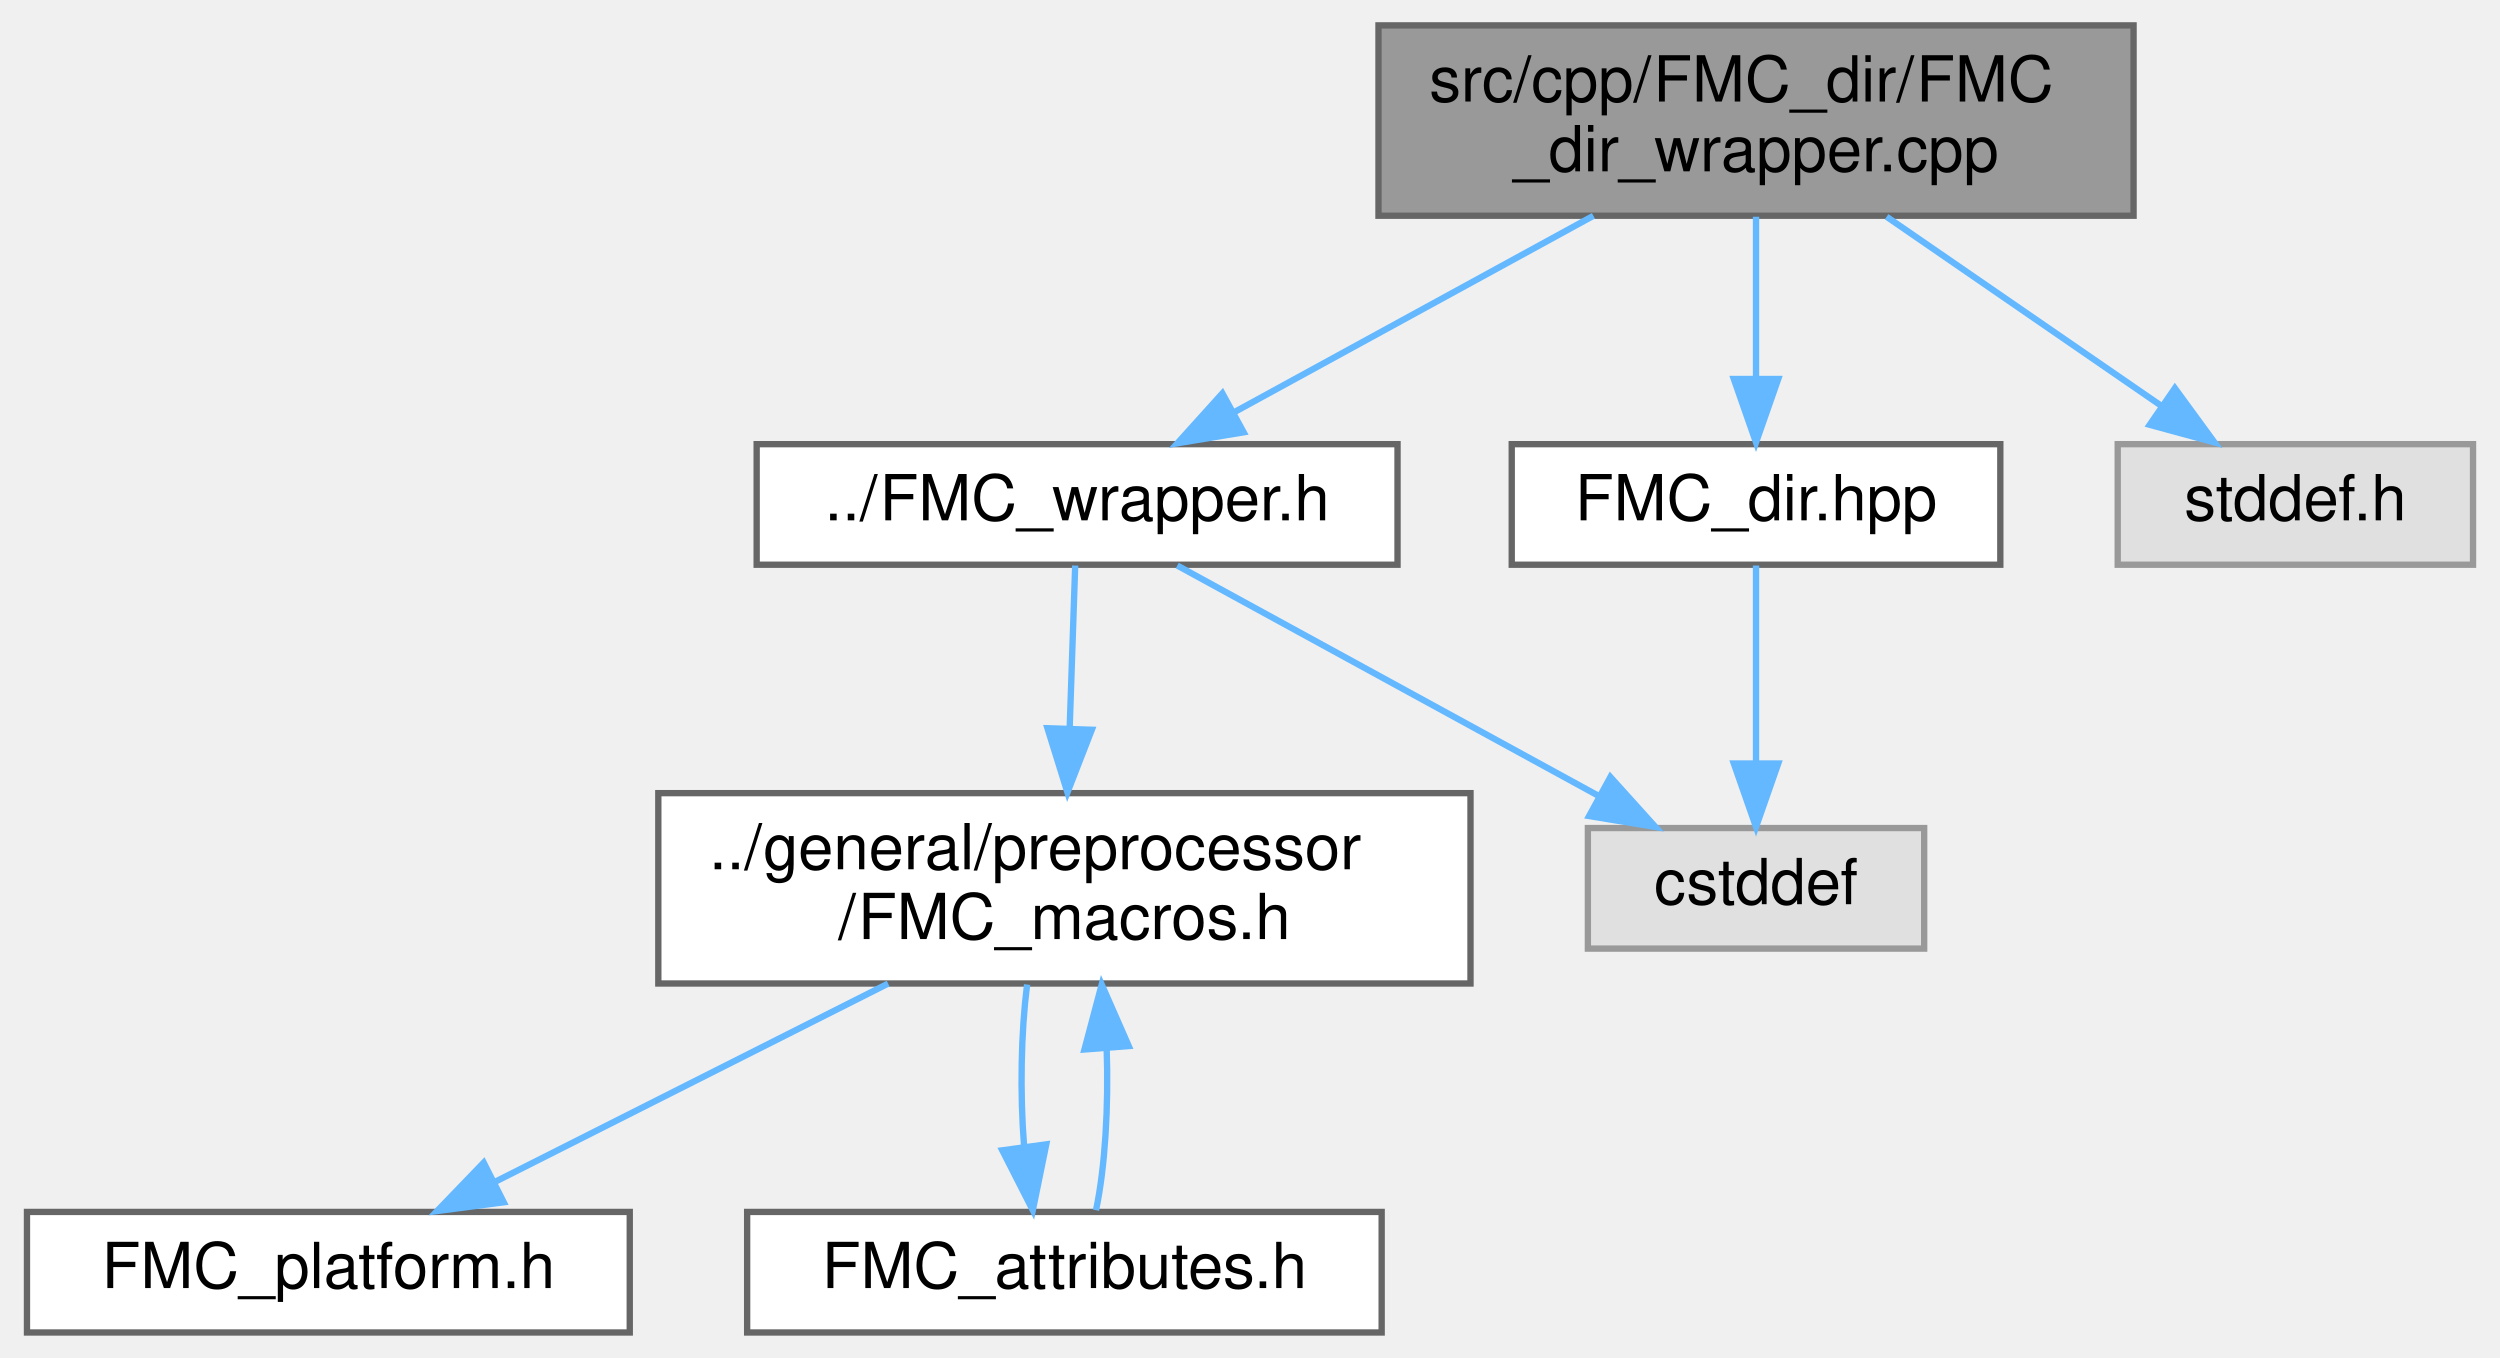
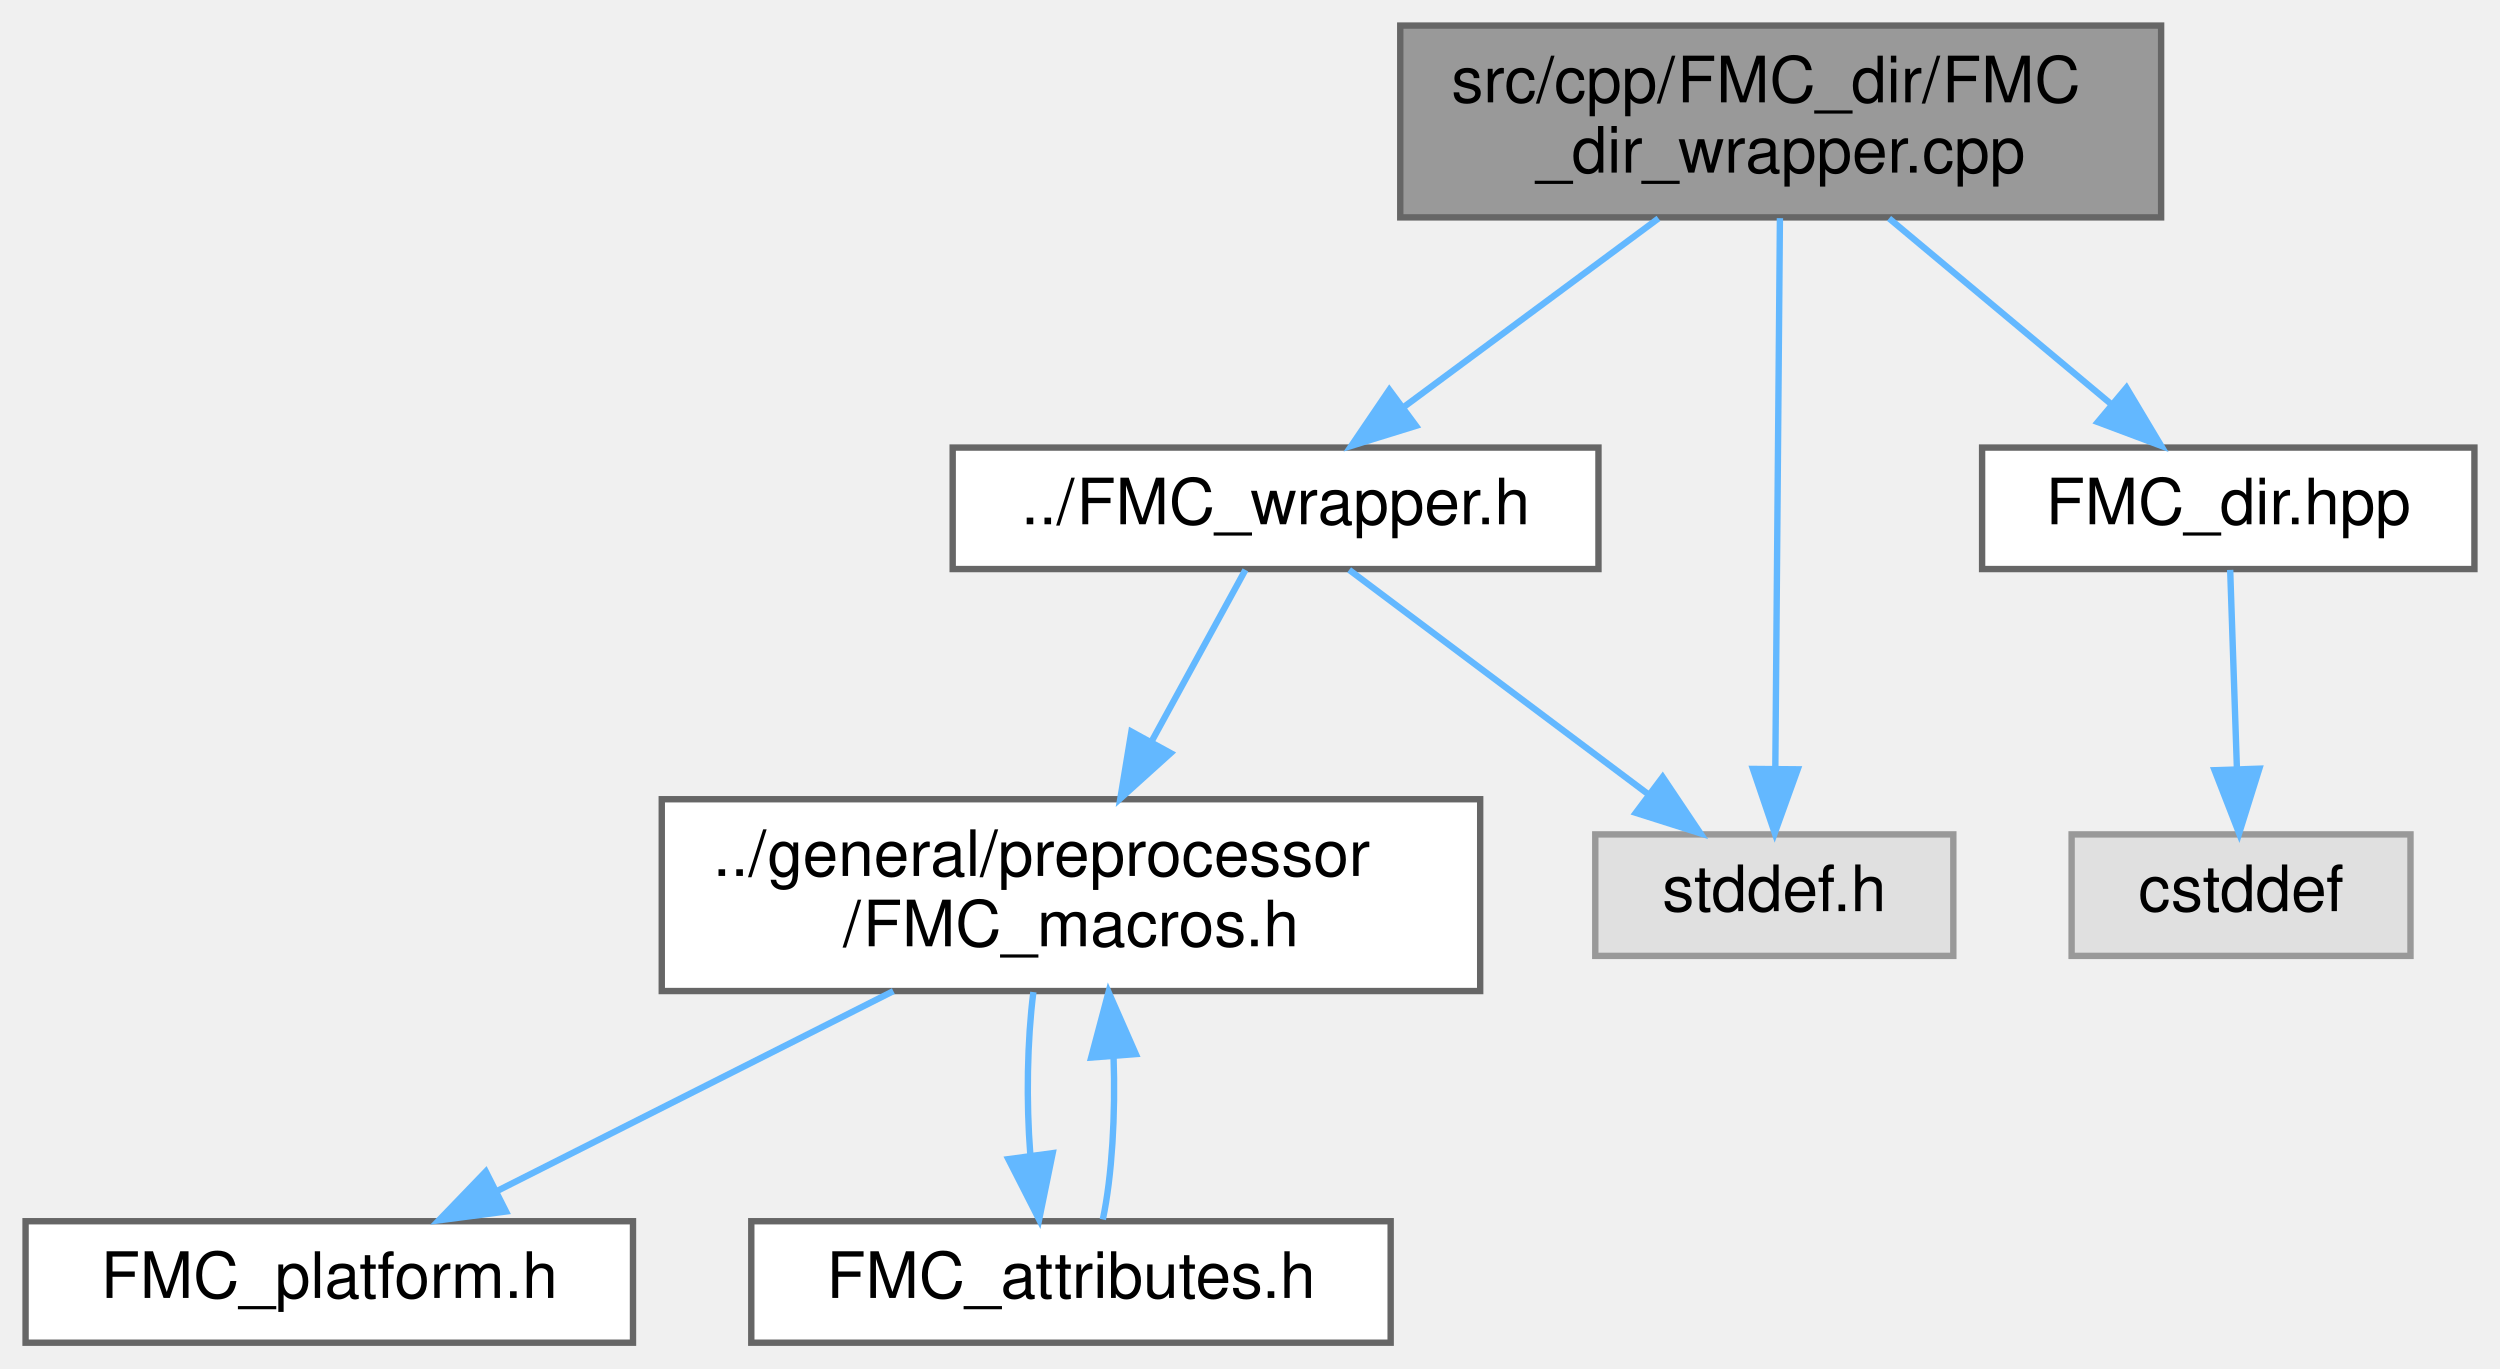
- <svg xmlns="http://www.w3.org/2000/svg" xmlns:xlink="http://www.w3.org/1999/xlink" width="394pt" height="214pt" viewBox="0.00 0.00 393.50 214.00">
+ <svg xmlns="http://www.w3.org/2000/svg" xmlns:xlink="http://www.w3.org/1999/xlink" width="391pt" height="214pt" viewBox="0.00 0.00 391.00 214.00">
  <g id="graph0" class="graph" transform="scale(1 1) rotate(0) translate(4 210)">
    <g id="node1" class="node">
      <g id="a_node1">
        <a xlink:title=" ">
-           <polygon fill="#999999" stroke="#666666" points="332,-206 213,-206 213,-176 332,-176 332,-206" />
-           <text text-anchor="start" x="221" y="-194" font-family="Helvetica,sans-Serif" font-size="10.00">src/cpp/FMC_dir/FMC</text>
-           <text text-anchor="middle" x="272.5" y="-183" font-family="Helvetica,sans-Serif" font-size="10.00">_dir_wrapper.cpp</text>
+           <polygon fill="#999999" stroke="#666666" points="334,-206 215,-206 215,-176 334,-176 334,-206" />
+           <text text-anchor="start" x="223" y="-194" font-family="Helvetica,sans-Serif" font-size="10.00">src/cpp/FMC_dir/FMC</text>
+           <text text-anchor="middle" x="274.5" y="-183" font-family="Helvetica,sans-Serif" font-size="10.00">_dir_wrapper.cpp</text>
        </a>
      </g>
    </g>
    <g id="node2" class="node">
      <g id="a_node2">
        <a xlink:href="../../d4/db9/FMC__wrapper_8h.html" target="_top" xlink:title=" ">
-           <polygon fill="white" stroke="#666666" points="216,-140 115,-140 115,-121 216,-121 216,-140" />
-           <text text-anchor="middle" x="165.5" y="-128" font-family="Helvetica,sans-Serif" font-size="10.00">../FMC_wrapper.h</text>
+           <polygon fill="white" stroke="#666666" points="246,-140 145,-140 145,-121 246,-121 246,-140" />
+           <text text-anchor="middle" x="195.5" y="-128" font-family="Helvetica,sans-Serif" font-size="10.00">../FMC_wrapper.h</text>
        </a>
      </g>
    </g>
    <g id="edge1" class="edge">
-       <path fill="none" stroke="#63b8ff" d="M246.87,-175.99C229.66,-166.58 207.1,-154.24 190.1,-144.95" />
-       <polygon fill="#63b8ff" stroke="#63b8ff" points="191.75,-141.87 181.3,-140.14 188.4,-148.01 191.75,-141.87" />
+       <path fill="none" stroke="#63b8ff" d="M255.38,-175.84C243.32,-166.91 227.79,-155.41 215.56,-146.35" />
+       <polygon fill="#63b8ff" stroke="#63b8ff" points="217.46,-143.4 207.34,-140.27 213.29,-149.03 217.46,-143.4" />
+     </g>
+     <g id="node6" class="node">
+       <g id="a_node6">
+         <a xlink:title=" ">
+           <polygon fill="#e0e0e0" stroke="#999999" points="301.5,-79.5 245.5,-79.5 245.5,-60.5 301.5,-60.5 301.5,-79.5" />
+           <text text-anchor="middle" x="273.5" y="-67.5" font-family="Helvetica,sans-Serif" font-size="10.00">stddef.h</text>
+         </a>
+       </g>
+     </g>
+     <g id="edge9" class="edge">
+       <path fill="none" stroke="#63b8ff" d="M274.38,-175.88C274.2,-154.51 273.86,-113.89 273.66,-89.96" />
+       <polygon fill="#63b8ff" stroke="#63b8ff" points="277.16,-89.68 273.57,-79.71 270.16,-89.74 277.16,-89.68" />
    </g>
    <g id="node7" class="node">
      <g id="a_node7">
        <a xlink:href="../../d8/d5e/FMC__dir_8hpp.html" target="_top" xlink:title=" ">
-           <polygon fill="white" stroke="#666666" points="311,-140 234,-140 234,-121 311,-121 311,-140" />
-           <text text-anchor="middle" x="272.5" y="-128" font-family="Helvetica,sans-Serif" font-size="10.00">FMC_dir.hpp</text>
+           <polygon fill="white" stroke="#666666" points="383,-140 306,-140 306,-121 383,-121 383,-140" />
+           <text text-anchor="middle" x="344.5" y="-128" font-family="Helvetica,sans-Serif" font-size="10.00">FMC_dir.hpp</text>
        </a>
      </g>
    </g>
    <g id="edge7" class="edge">
-       <path fill="none" stroke="#63b8ff" d="M272.5,-175.84C272.5,-168.21 272.5,-158.7 272.5,-150.45" />
-       <polygon fill="#63b8ff" stroke="#63b8ff" points="276,-150.27 272.5,-140.27 269,-150.27 276,-150.27" />
-     </g>
-     <g id="node8" class="node">
-       <g id="a_node8">
-         <a xlink:title=" ">
-           <polygon fill="#e0e0e0" stroke="#999999" points="385.5,-140 329.5,-140 329.5,-121 385.5,-121 385.5,-140" />
-           <text text-anchor="middle" x="357.5" y="-128" font-family="Helvetica,sans-Serif" font-size="10.00">stddef.h</text>
-         </a>
-       </g>
-     </g>
-     <g id="edge9" class="edge">
-       <path fill="none" stroke="#63b8ff" d="M293.08,-175.84C306.17,-166.83 323.09,-155.18 336.3,-146.09" />
-       <polygon fill="#63b8ff" stroke="#63b8ff" points="338.51,-148.82 344.76,-140.27 334.54,-143.05 338.51,-148.82" />
+       <path fill="none" stroke="#63b8ff" d="M291.45,-175.84C301.92,-167.09 315.36,-155.85 326.09,-146.88" />
+       <polygon fill="#63b8ff" stroke="#63b8ff" points="328.58,-149.36 334.01,-140.27 324.09,-143.99 328.58,-149.36" />
    </g>
    <g id="node3" class="node">
      <g id="a_node3">
        <a xlink:href="../../d0/d28/FMC__macros_8h.html" target="_top" xlink:title=" ">
          <polygon fill="white" stroke="#666666" points="227.5,-85 99.5,-85 99.5,-55 227.5,-55 227.5,-85" />
          <text text-anchor="start" x="107.5" y="-73" font-family="Helvetica,sans-Serif" font-size="10.00">../general/preprocessor</text>
          <text text-anchor="middle" x="163.5" y="-62" font-family="Helvetica,sans-Serif" font-size="10.00">/FMC_macros.h</text>
        </a>
      </g>
    </g>
    <g id="edge2" class="edge">
-       <path fill="none" stroke="#63b8ff" d="M165.2,-120.87C164.97,-114.11 164.64,-104.35 164.33,-95.26" />
-       <polygon fill="#63b8ff" stroke="#63b8ff" points="167.82,-94.99 163.98,-85.11 160.83,-95.23 167.82,-94.99" />
-     </g>
-     <g id="node6" class="node">
-       <g id="a_node6">
-         <a xlink:title=" ">
-           <polygon fill="#e0e0e0" stroke="#999999" points="299,-79.5 246,-79.5 246,-60.5 299,-60.5 299,-79.5" />
-           <text text-anchor="middle" x="272.5" y="-67.5" font-family="Helvetica,sans-Serif" font-size="10.00">cstddef</text>
-         </a>
-       </g>
+       <path fill="none" stroke="#63b8ff" d="M190.78,-120.87C186.92,-113.81 181.28,-103.5 176.13,-94.08" />
+       <polygon fill="#63b8ff" stroke="#63b8ff" points="179.09,-92.21 171.22,-85.11 172.95,-95.57 179.09,-92.21" />
    </g>
    <g id="edge6" class="edge">
-       <path fill="none" stroke="#63b8ff" d="M181.29,-120.87C198.83,-111.28 227.38,-95.67 247.87,-84.47" />
-       <polygon fill="#63b8ff" stroke="#63b8ff" points="249.55,-87.54 256.65,-79.67 246.19,-81.39 249.55,-87.54" />
+       <path fill="none" stroke="#63b8ff" d="M207.01,-120.87C219.34,-111.62 239.12,-96.78 253.91,-85.69" />
+       <polygon fill="#63b8ff" stroke="#63b8ff" points="256.04,-88.47 261.94,-79.67 251.84,-82.87 256.04,-88.47" />
    </g>
    <g id="node4" class="node">
      <g id="a_node4">
        <a xlink:href="../../d7/dff/FMC__platform_8h.html" target="_top" xlink:title=" ">
          <polygon fill="white" stroke="#666666" points="95,-19 0,-19 0,0 95,0 95,-19" />
          <text text-anchor="middle" x="47.5" y="-7" font-family="Helvetica,sans-Serif" font-size="10.00">FMC_platform.h</text>
        </a>
      </g>
    </g>
    <g id="edge3" class="edge">
      <path fill="none" stroke="#63b8ff" d="M135.72,-54.99C116.88,-45.49 92.15,-33.02 73.66,-23.69" />
      <polygon fill="#63b8ff" stroke="#63b8ff" points="75.14,-20.52 64.63,-19.14 71.98,-26.77 75.14,-20.52" />
    </g>
    <g id="node5" class="node">
      <g id="a_node5">
        <a xlink:href="../../d1/d2e/FMC__attributes_8h.html" target="_top" xlink:title=" ">
          <polygon fill="white" stroke="#666666" points="213.5,-19 113.5,-19 113.5,0 213.5,0 213.5,-19" />
          <text text-anchor="middle" x="163.5" y="-7" font-family="Helvetica,sans-Serif" font-size="10.00">FMC_attributes.h</text>
        </a>
      </g>
    </g>
    <g id="edge4" class="edge">
      <path fill="none" stroke="#63b8ff" d="M157.62,-54.84C156.65,-47.21 156.49,-37.7 157.14,-29.45" />
      <polygon fill="#63b8ff" stroke="#63b8ff" points="160.64,-29.65 158.52,-19.27 153.71,-28.71 160.64,-29.65" />
    </g>
    <g id="edge5" class="edge">
      <path fill="none" stroke="#63b8ff" d="M168.48,-19.27C169.92,-26.03 170.48,-35.72 170.16,-44.75" />
      <polygon fill="#63b8ff" stroke="#63b8ff" points="166.66,-44.6 169.38,-54.84 173.64,-45.14 166.66,-44.6" />
    </g>
+     <g id="node8" class="node">
+       <g id="a_node8">
+         <a xlink:title=" ">
+           <polygon fill="#e0e0e0" stroke="#999999" points="373,-79.5 320,-79.5 320,-60.5 373,-60.5 373,-79.5" />
+           <text text-anchor="middle" x="346.5" y="-67.5" font-family="Helvetica,sans-Serif" font-size="10.00">cstddef</text>
+         </a>
+       </g>
+     </g>
    <g id="edge8" class="edge">
-       <path fill="none" stroke="#63b8ff" d="M272.5,-120.87C272.5,-112.75 272.5,-100.31 272.5,-89.89" />
-       <polygon fill="#63b8ff" stroke="#63b8ff" points="276,-89.67 272.5,-79.67 269,-89.67 276,-89.67" />
+       <path fill="none" stroke="#63b8ff" d="M344.8,-120.87C345.07,-112.75 345.5,-100.31 345.85,-89.89" />
+       <polygon fill="#63b8ff" stroke="#63b8ff" points="349.36,-89.78 346.2,-79.67 342.36,-89.54 349.36,-89.78" />
    </g>
  </g>
</svg>
